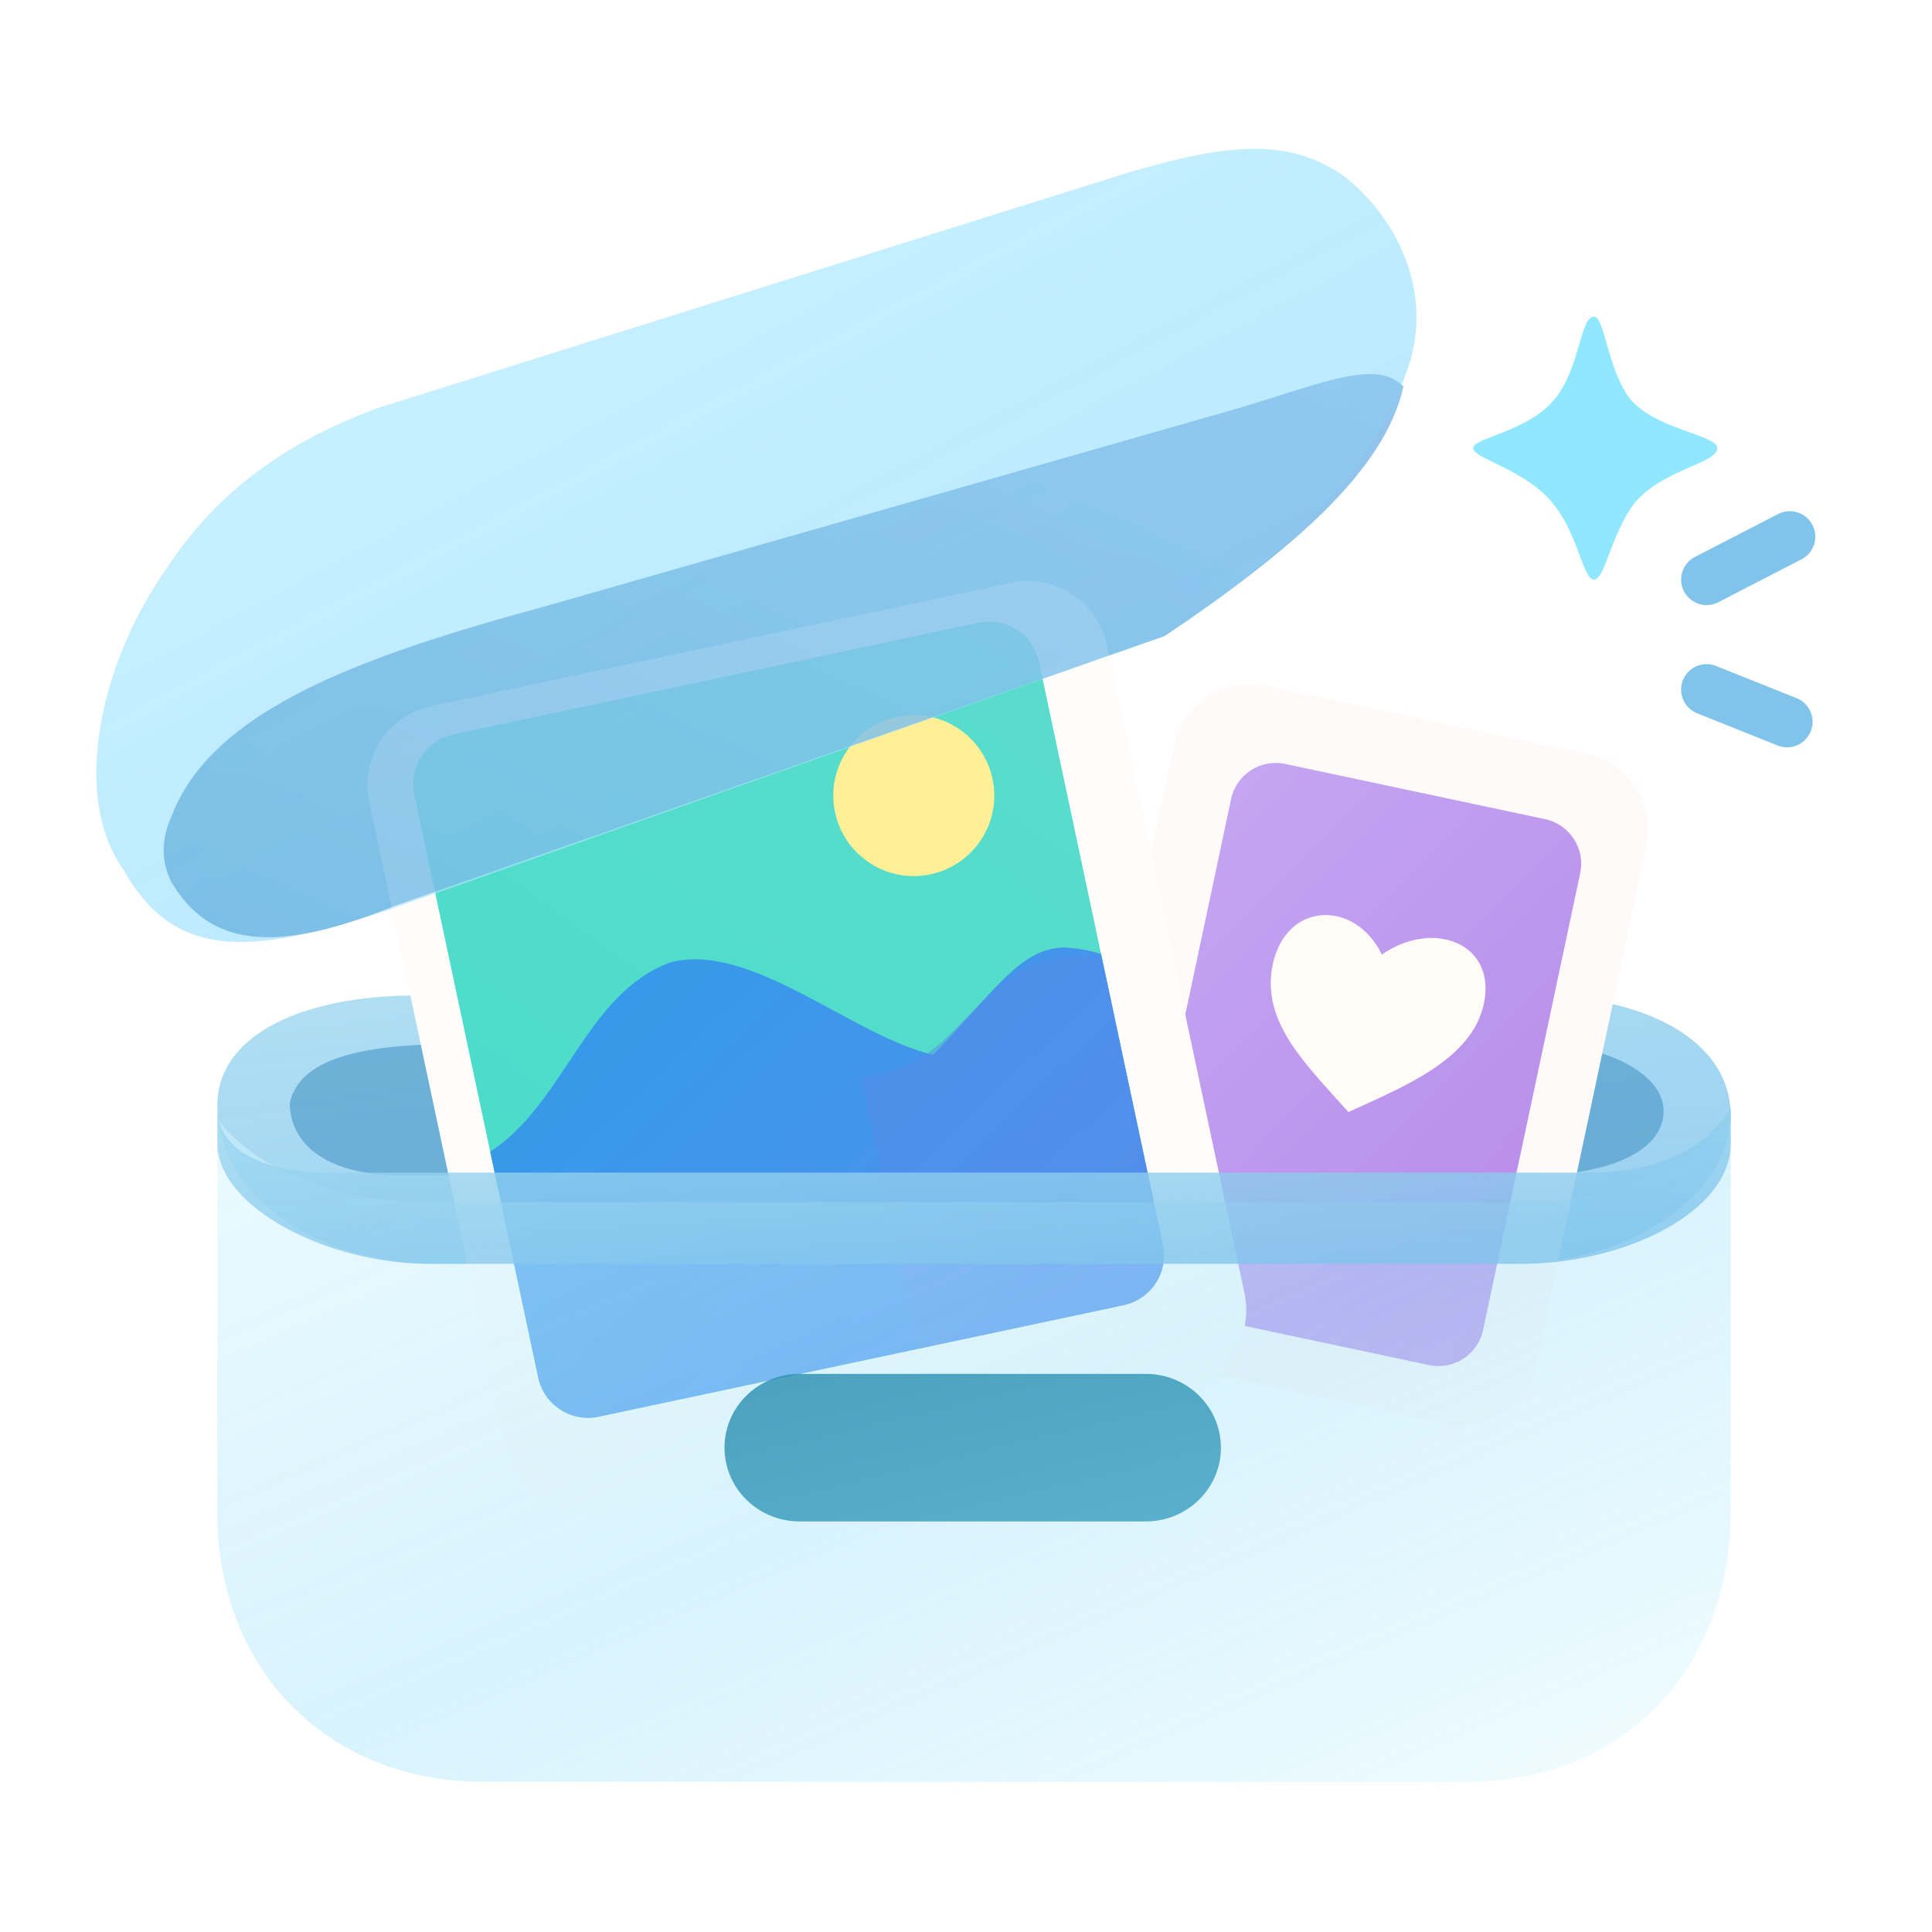
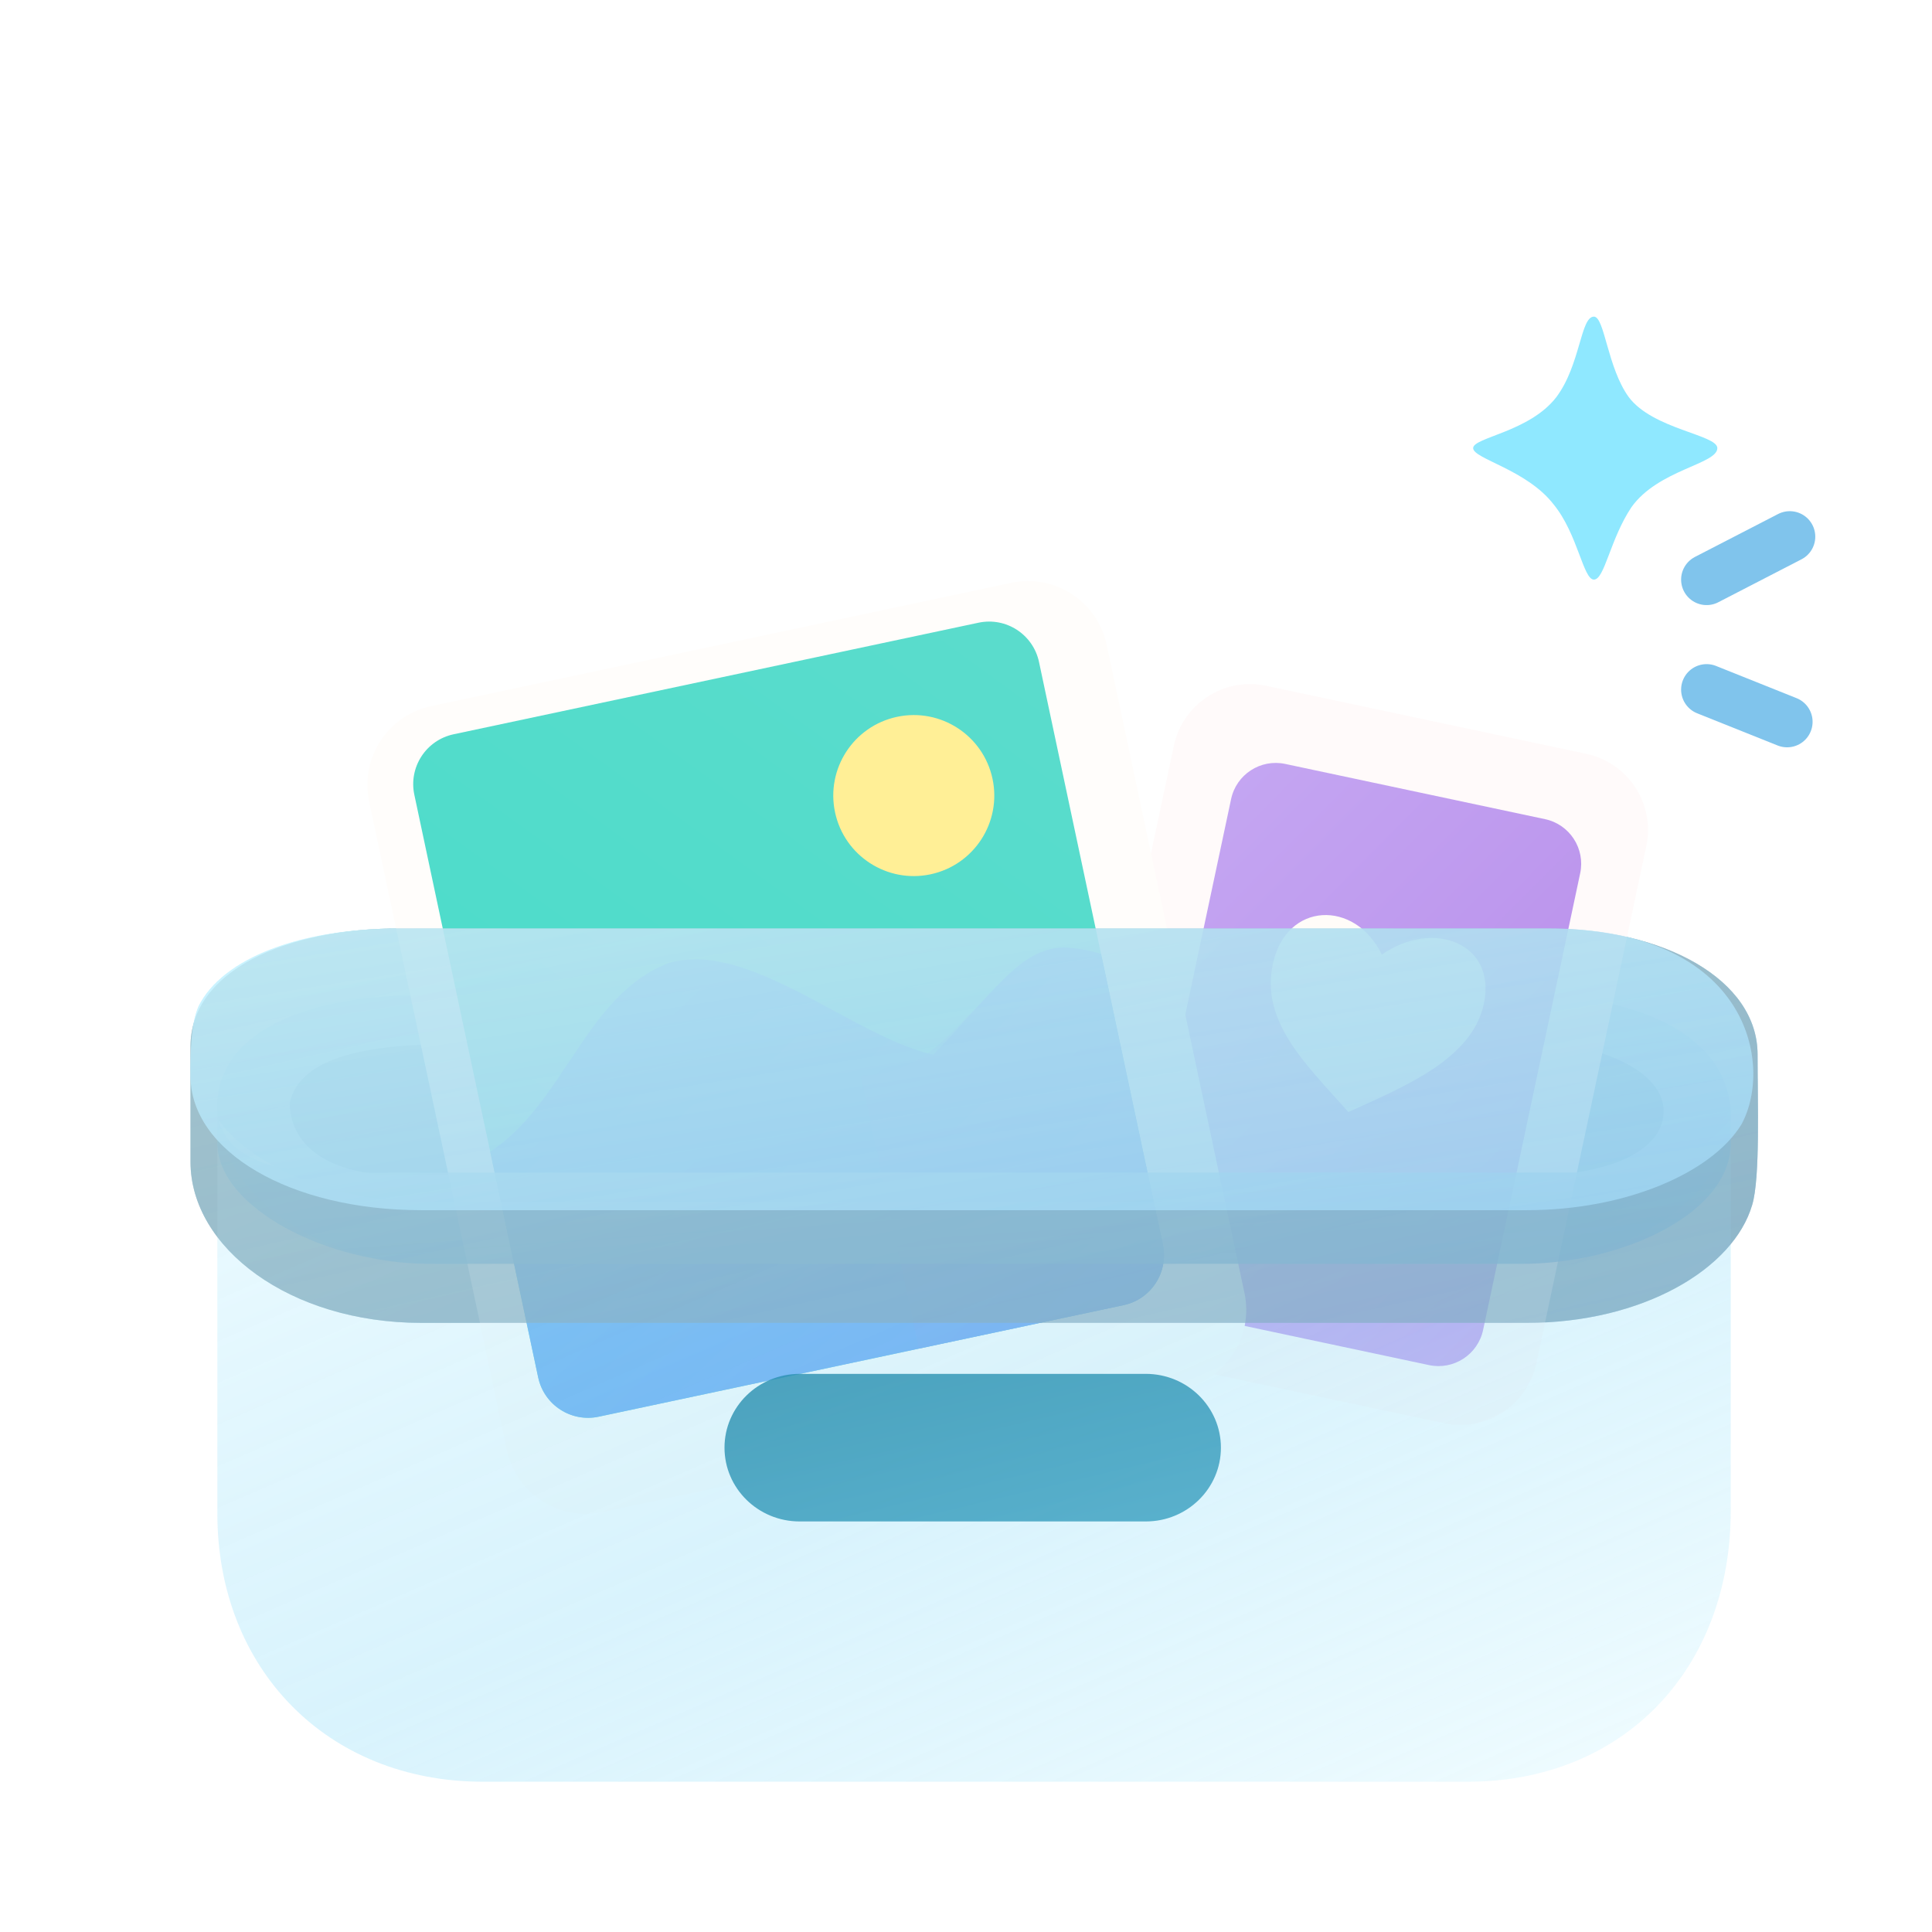
<svg xmlns="http://www.w3.org/2000/svg" viewBox="260 155 720 720" role="img" aria-label="Schuhkarton lädt">
  <defs>
    <linearGradient id="sk-lidTop" x1="0" y1="0" x2="0.9" y2="1">
      <stop stop-color="#c8f4ffb0" />
      <stop offset="1" stop-color="#a8e0ffa0" />
    </linearGradient>
    <linearGradient id="sk-lidInside" x1="0" y1="1" x2="1" y2="0">
      <stop stop-color="#5aa8d890" />
      <stop offset="1" stop-color="#7ab8e890" />
    </linearGradient>
    <linearGradient id="sk-rim" x1="0" y1="0" x2="0.7" y2="1">
      <stop stop-color="#9fd8f0d0" />
      <stop offset="1" stop-color="#80c4ecc8" />
    </linearGradient>
    <linearGradient id="sk-box" x1="0" y1="0" x2="1" y2="1">
      <stop stop-color="#d8f6ff80" />
      <stop offset="0.5" stop-color="#a8e4fa70" />
      <stop offset="1" stop-color="#e8fbff90" />
    </linearGradient>
    <linearGradient id="sk-slot" x1="0" y1="0" x2="0.8" y2="1">
      <stop stop-color="#2a8fb0d0" />
      <stop offset="1" stop-color="#3aa0c0d0" />
    </linearGradient>
    <linearGradient id="sk-sky" x1="0" y1="1" x2="1" y2="0">
      <stop stop-color="#48dcca" />
      <stop offset="1" stop-color="#5bdccc" />
    </linearGradient>
    <linearGradient id="sk-mountains" x1="0" y1="0" x2="1" y2="1">
      <stop stop-color="#329be8" />
      <stop offset="1" stop-color="#568eef" />
    </linearGradient>
    <linearGradient id="sk-heartBg" x1="0" y1="0" x2="1" y2="1">
      <stop stop-color="#c4a6f2" />
      <stop offset="1" stop-color="#b78ae9" />
    </linearGradient>
    <clipPath id="sk-scene">
      <rect x="429" y="405" width="238" height="260" rx="19" />
    </clipPath>
    <clipPath id="sk-inbox">
      <rect x="260" y="155" width="720" height="640" />
    </clipPath>
  </defs>
  <style>
-     .lid, .p1, .p2, .star, .rays { transform-box: fill-box; transform-origin: center; animation: 3.2s infinite both; }
-     .lid { animation-name: sk-lid; }
-     .lid-front { animation-name: sk-lid, sk-front; }
+     .p1, .p2, .star, .rays { transform-box: fill-box; transform-origin: center; animation: 3.2s infinite both; }
    .p1 { animation-name: sk-p1; }
    .p2 { animation-name: sk-p2; }
    .star { animation-name: sk-star; }
    .rays { animation-name: sk-rays; }
-     @keyframes sk-lid {
-       0%, 4% { transform: translate(82px, 172px) rotate(17.5deg) scale(1.13, 1); animation-timing-function: cubic-bezier(.2, .8, .3, 1.15); }
-       16%, 30% { transform: none; animation-timing-function: cubic-bezier(.5, 0, .4, 1); }
-       68%, 100% { transform: translate(82px, 172px) rotate(17.5deg) scale(1.13, 1); }
-     }
-     @keyframes sk-front { 0%, 6% { opacity: 1; } 7%, 62% { opacity: 0; } 63%, 100% { opacity: 1; } }
+     .lid-still { display: none; }
    @keyframes sk-p1 {
-       0%, 7% { transform: translateY(260px); animation-timing-function: cubic-bezier(.2, .8, .3, 1.2); }
-       20%, 36% { transform: none; animation-timing-function: ease-in; }
-       60%, 100% { transform: translateY(260px); }
+       0%, 9% { transform: translateY(260px); animation-timing-function: cubic-bezier(.2, .8, .3, 1.2); }
+       21%, 36% { transform: none; animation-timing-function: ease-in; }
+       56%, 100% { transform: translateY(260px); }
    }
    @keyframes sk-p2 {
-       0%, 10% { transform: translateY(240px); animation-timing-function: cubic-bezier(.2, .8, .3, 1.25); }
-       23%, 33% { transform: none; animation-timing-function: ease-in; }
-       57%, 100% { transform: translateY(240px); }
+       0%, 11% { transform: translateY(240px); animation-timing-function: cubic-bezier(.2, .8, .3, 1.25); }
+       24%, 33% { transform: none; animation-timing-function: ease-in; }
+       53%, 100% { transform: translateY(240px); }
    }
    @keyframes sk-star {
      0%, 17% { transform: scale(0) rotate(-90deg); opacity: 0; animation-timing-function: cubic-bezier(.2, .8, .3, 1.4); }
      26%, 34% { transform: none; opacity: 1; }
      44%, 100% { transform: scale(0) rotate(45deg); opacity: 0; }
    }
    @keyframes sk-rays {
      0%, 22% { transform: scale(.2); opacity: 0; animation-timing-function: ease-out; }
      29%, 34% { transform: none; opacity: 1; }
      42%, 100% { transform: scale(.2); opacity: 0; }
    }
-     @media (prefers-reduced-motion: reduce) { .lid, .p1, .p2, .star, .rays { animation: none; } .lid-front { display: none; } }
+     @media (prefers-reduced-motion: reduce) {
+       .p1, .p2, .star, .rays { animation: none; }
+       .lid-move { display: none; }
+       .lid-still { display: inline; }
+     }
  </style>
-   <g class="lid">
+   <g class="lid-still">
    <path fill="url(#sk-lidTop)" d="M306 479C286 451 298 401 322 367C339 341 363 321 401 307L672 222C719 207 740 207 760 220C781 236 795 265 784 294C773 326 745 359 694 392L408 493C357 510 326 515 306 479Z" />
    <path fill="url(#sk-lidInside)" d="M324 459C339 420 393 400 463 381L722 307C755 297 773 289 783 299C776 331 740 361 694 392L406 493C361 511 338 507 324 484C320 476 320 468 324 459Z" />
+   </g>
+   <g class="lid-move">
+     <g>
+       <animate attributeName="display" dur="3.2s" repeatCount="indefinite" calcMode="discrete" keyTimes="0;0.1;0.52" values="none;inline;none" />
+       <g id="sk-lidMove">
+         <path fill="url(#sk-lidTop)" d="M331 545C331 560 331 574 331 588C331 620 368 648 417 648C554.3 648 691.7 648 829 648C872 648 906 628 913 604C916 594 915 566 915 548C915 520 880 501 837 501C694.3 501 551.7 501 409 501C366 501 331 517 331 545Z">
+           <animate attributeName="d" dur="3.2s" repeatCount="indefinite" calcMode="spline" keyTimes="0;0.04;0.1;0.19;0.31;0.52;0.66;1" keySplines="0 0 1 1;.4 0 1 .8;0 .3 .3 1;0 0 1 1;.45 0 .8 .55;.2 .45 .4 1;0 0 1 1" values="M331 545C331 560 331 574 331 588C331 620 368 648 417 648C554.3 648 691.7 648 829 648C872 648 906 628 913 604C916 594 915 566 915 548C915 520 880 501 837 501C694.3 501 551.7 501 409 501C366 501 331 517 331 545Z;M331 545C331 560 331 574 331 588C331 620 368 648 417 648C554.3 648 691.7 648 829 648C872 648 906 628 913 604C916 594 915 566 915 548C915 520 880 501 837 501C694.3 501 551.7 501 409 501C366 501 331 517 331 545Z;M331 503.6C331 505.4 331 507.1 331 508.8C331 512.6 368 516 417 516C554.3 516 691.7 516 829 516C872 516 906 513.6 913 510.7C916 509.5 915 506.2 915 504C915 500.6 880 498.4 837 498.4C694.3 498.4 551.7 498.4 409 498.4C366 498.4 331 500.3 331 503.6Z;M306 479C286 451 298 401 322 367C339 341 363 321 401 307C491.3 278.7 581.7 250.3 672 222C719 207 740 207 760 220C781 236 795 265 784 294C773 326 745 359 694 392C598.7 425.7 503.3 459.3 408 493C357 510 326 515 306 479Z;M306 479C286 451 298 401 322 367C339 341 363 321 401 307C491.3 278.7 581.7 250.3 672 222C719 207 740 207 760 220C781 236 795 265 784 294C773 326 745 359 694 392C598.7 425.7 503.3 459.3 408 493C357 510 326 515 306 479Z;M331 503.6C331 505.4 331 507.1 331 508.8C331 512.6 368 516 417 516C554.3 516 691.7 516 829 516C872 516 906 513.6 913 510.7C916 509.5 915 506.2 915 504C915 500.6 880 498.4 837 498.4C694.3 498.4 551.7 498.4 409 498.4C366 498.4 331 500.3 331 503.6Z;M331 545C331 560 331 574 331 588C331 620 368 648 417 648C554.3 648 691.7 648 829 648C872 648 906 628 913 604C916 594 915 566 915 548C915 520 880 501 837 501C694.3 501 551.7 501 409 501C366 501 331 517 331 545Z;M331 545C331 560 331 574 331 588C331 620 368 648 417 648C554.3 648 691.7 648 829 648C872 648 906 628 913 604C916 594 915 566 915 548C915 520 880 501 837 501C694.3 501 551.7 501 409 501C366 501 331 517 331 545Z" />
+         </path>
+         <path fill="#000" opacity=".16" d="M331 545C331 560 331 574 331 588C331 620 368 648 417 648C554.3 648 691.7 648 829 648C872 648 906 628 913 604C916 594 915 566 915 548C915 520 880 501 837 501C694.3 501 551.7 501 409 501C366 501 331 517 331 545Z">
+           <animate attributeName="d" dur="3.2s" repeatCount="indefinite" calcMode="spline" keyTimes="0;0.04;0.1;0.19;0.31;0.52;0.66;1" keySplines="0 0 1 1;.4 0 1 .8;0 .3 .3 1;0 0 1 1;.45 0 .8 .55;.2 .45 .4 1;0 0 1 1" values="M331 545C331 560 331 574 331 588C331 620 368 648 417 648C554.3 648 691.7 648 829 648C872 648 906 628 913 604C916 594 915 566 915 548C915 520 880 501 837 501C694.3 501 551.7 501 409 501C366 501 331 517 331 545Z;M331 545C331 560 331 574 331 588C331 620 368 648 417 648C554.3 648 691.7 648 829 648C872 648 906 628 913 604C916 594 915 566 915 548C915 520 880 501 837 501C694.3 501 551.7 501 409 501C366 501 331 517 331 545Z;M331 503.6C331 505.4 331 507.1 331 508.8C331 512.6 368 516 417 516C554.3 516 691.7 516 829 516C872 516 906 513.6 913 510.7C916 509.5 915 506.2 915 504C915 500.6 880 498.4 837 498.4C694.3 498.4 551.7 498.4 409 498.4C366 498.4 331 500.3 331 503.6Z;M306 479C286 451 298 401 322 367C339 341 363 321 401 307C491.3 278.7 581.7 250.3 672 222C719 207 740 207 760 220C781 236 795 265 784 294C773 326 745 359 694 392C598.7 425.7 503.3 459.3 408 493C357 510 326 515 306 479Z;M306 479C286 451 298 401 322 367C339 341 363 321 401 307C491.3 278.7 581.7 250.3 672 222C719 207 740 207 760 220C781 236 795 265 784 294C773 326 745 359 694 392C598.7 425.7 503.3 459.3 408 493C357 510 326 515 306 479Z;M331 503.6C331 505.4 331 507.1 331 508.8C331 512.6 368 516 417 516C554.3 516 691.7 516 829 516C872 516 906 513.6 913 510.7C916 509.5 915 506.2 915 504C915 500.6 880 498.4 837 498.4C694.3 498.4 551.7 498.4 409 498.4C366 498.4 331 500.3 331 503.6Z;M331 545C331 560 331 574 331 588C331 620 368 648 417 648C554.3 648 691.7 648 829 648C872 648 906 628 913 604C916 594 915 566 915 548C915 520 880 501 837 501C694.3 501 551.7 501 409 501C366 501 331 517 331 545Z;M331 545C331 560 331 574 331 588C331 620 368 648 417 648C554.3 648 691.7 648 829 648C872 648 906 628 913 604C916 594 915 566 915 548C915 520 880 501 837 501C694.3 501 551.7 501 409 501C366 501 331 517 331 545Z" />
+           <animate attributeName="opacity" dur="3.2s" repeatCount="indefinite" keyTimes="0;0.1;0.19;0.31;0.52;1" values=".16;.16;0;0;.16;.16" />
+         </path>
+         <path fill="url(#sk-lidTop)" d="M331 556C331 584 368 606 417 606C554.3 606 691.7 606 829 606C866 606 898 592 909 574C921 552 912 501 837 501C694.3 501 551.7 501 409 501C372 501 343 512 334 530C331 537 331 547 331 556Z">
+           <animate attributeName="d" dur="3.2s" repeatCount="indefinite" calcMode="spline" keyTimes="0;0.04;0.1;0.19;0.31;0.52;0.66;1" keySplines="0 0 1 1;.4 0 1 .8;0 .3 .3 1;0 0 1 1;.45 0 .8 .55;.2 .45 .4 1;0 0 1 1" values="M331 556C331 584 368 606 417 606C554.3 606 691.7 606 829 606C866 606 898 592 909 574C921 552 912 501 837 501C694.3 501 551.7 501 409 501C372 501 343 512 334 530C331 537 331 547 331 556Z;M331 556C331 584 368 606 417 606C554.3 606 691.7 606 829 606C866 606 898 592 909 574C921 552 912 501 837 501C694.3 501 551.7 501 409 501C372 501 343 512 334 530C331 537 331 547 331 556Z;M331 499.7C331 500.6 368 501.2 417 501.2C554.3 501.2 691.7 501.2 829 501.2C866 501.2 898 500.8 909 500.3C921 499.6 912 498.1 837 498.1C694.3 498.1 551.7 498.1 409 498.1C372 498.1 343 498.4 334 499C331 499.2 331 499.5 331 499.7Z;M324 459C339 420 393 400 463 381C549.3 356.3 635.7 331.7 722 307C755 297 773 289 783 299C776 331 740 361 694 392C598 425.7 502 459.3 406 493C361 511 338 507 324 484C320 476 320 468 324 459Z;M324 459C339 420 393 400 463 381C549.3 356.3 635.7 331.7 722 307C755 297 773 289 783 299C776 331 740 361 694 392C598 425.7 502 459.3 406 493C361 511 338 507 324 484C320 476 320 468 324 459Z;M331 499.7C331 500.6 368 501.2 417 501.2C554.3 501.2 691.7 501.2 829 501.2C866 501.2 898 500.8 909 500.3C921 499.6 912 498.1 837 498.1C694.3 498.1 551.7 498.1 409 498.1C372 498.1 343 498.4 334 499C331 499.2 331 499.5 331 499.7Z;M331 556C331 584 368 606 417 606C554.3 606 691.7 606 829 606C866 606 898 592 909 574C921 552 912 501 837 501C694.3 501 551.7 501 409 501C372 501 343 512 334 530C331 537 331 547 331 556Z;M331 556C331 584 368 606 417 606C554.3 606 691.7 606 829 606C866 606 898 592 909 574C921 552 912 501 837 501C694.3 501 551.7 501 409 501C372 501 343 512 334 530C331 537 331 547 331 556Z" />
+           <animate attributeName="visibility" dur="3.2s" repeatCount="indefinite" calcMode="discrete" keyTimes="0;0.1;0.52" values="visible;hidden;visible" />
+         </path>
+         <path fill="url(#sk-lidInside)" d="M331 556C331 584 368 606 417 606C554.3 606 691.7 606 829 606C866 606 898 592 909 574C921 552 912 501 837 501C694.3 501 551.7 501 409 501C372 501 343 512 334 530C331 537 331 547 331 556Z" visibility="hidden">
+           <animate attributeName="d" dur="3.2s" repeatCount="indefinite" calcMode="spline" keyTimes="0;0.04;0.1;0.19;0.31;0.52;0.66;1" keySplines="0 0 1 1;.4 0 1 .8;0 .3 .3 1;0 0 1 1;.45 0 .8 .55;.2 .45 .4 1;0 0 1 1" values="M331 556C331 584 368 606 417 606C554.3 606 691.7 606 829 606C866 606 898 592 909 574C921 552 912 501 837 501C694.3 501 551.7 501 409 501C372 501 343 512 334 530C331 537 331 547 331 556Z;M331 556C331 584 368 606 417 606C554.3 606 691.7 606 829 606C866 606 898 592 909 574C921 552 912 501 837 501C694.3 501 551.7 501 409 501C372 501 343 512 334 530C331 537 331 547 331 556Z;M331 499.7C331 500.6 368 501.2 417 501.2C554.3 501.2 691.7 501.2 829 501.2C866 501.2 898 500.8 909 500.3C921 499.6 912 498.1 837 498.1C694.3 498.1 551.7 498.1 409 498.1C372 498.1 343 498.4 334 499C331 499.2 331 499.5 331 499.7Z;M324 459C339 420 393 400 463 381C549.3 356.3 635.7 331.7 722 307C755 297 773 289 783 299C776 331 740 361 694 392C598 425.7 502 459.3 406 493C361 511 338 507 324 484C320 476 320 468 324 459Z;M324 459C339 420 393 400 463 381C549.3 356.3 635.7 331.7 722 307C755 297 773 289 783 299C776 331 740 361 694 392C598 425.7 502 459.3 406 493C361 511 338 507 324 484C320 476 320 468 324 459Z;M331 499.7C331 500.6 368 501.2 417 501.2C554.3 501.2 691.7 501.2 829 501.2C866 501.2 898 500.8 909 500.3C921 499.6 912 498.1 837 498.1C694.3 498.1 551.7 498.1 409 498.1C372 498.1 343 498.4 334 499C331 499.2 331 499.5 331 499.7Z;M331 556C331 584 368 606 417 606C554.3 606 691.7 606 829 606C866 606 898 592 909 574C921 552 912 501 837 501C694.3 501 551.7 501 409 501C372 501 343 512 334 530C331 537 331 547 331 556Z;M331 556C331 584 368 606 417 606C554.3 606 691.7 606 829 606C866 606 898 592 909 574C921 552 912 501 837 501C694.3 501 551.7 501 409 501C372 501 343 512 334 530C331 537 331 547 331 556Z" />
+           <animate attributeName="visibility" dur="3.2s" repeatCount="indefinite" calcMode="discrete" keyTimes="0;0.1;0.52" values="hidden;visible;hidden" />
+         </path>
+       </g>
+     </g>
  </g>
  <path fill="url(#sk-rim)" d="M341 567C341 540 374 526 415 526H831C872 526 905 542 905 571C905 598 870 626 823 626H423C376 626 341 599 341 567Z" />
  <path fill="#4a98c8a0" d="M368 566C372 548 399 544 432 544H833C858 544 880 555 880 569C880 583 862 592 835 593H406C381 592 368 581 368 566Z" />
  <g clip-path="url(#sk-inbox)">
    <g class="p2">
      <g transform="rotate(12 771 515)">
        <rect x="682" y="421" width="180" height="255" rx="29" fill="#fffafa" />
        <rect x="707" y="448" width="133" height="208" rx="17" fill="url(#sk-heartBg)" />
        <path fill="#fffcf8" d="M774 510C760 492 735 498 735 522C735 544 755 556 774 570C793 556 815 541 815 520C815 497 790 493 774 510Z" />
      </g>
    </g>
    <g class="p1">
      <g transform="rotate(-12 551 507)">
        <rect x="412" y="393" width="281" height="307" rx="30" fill="#fffdfb" />
        <g clip-path="url(#sk-scene)">
          <rect x="429" y="405" width="238" height="260" rx="19" fill="url(#sk-sky)" />
          <circle cx="611" cy="463" r="30" fill="#ffef96" />
          <path fill="url(#sk-mountains)" d="M429 560C460 548 476 510 509 505C540 503 570 546 598 559C626 540 638 527 654 530C681 537 696 564 712 572L712 678H429Z" />
          <path fill="#558cea" opacity="0.5" d="M570 561C604 568 619 532 651 533C678 535 699 564 712 576V678H570Z" />
        </g>
      </g>
    </g>
  </g>
  <path fill="url(#sk-box)" d="M341 572C356 592 388 603 419 603H827C862 603 891 589 905 572V718C905 777 865 819 807 819H440C382 819 341 777 341 719Z" />
  <path fill="url(#sk-rim)" d="M341 568C341 583 357 592 383 592H855C881 591 896 582 905 568V581C905 607 865 626 827 626H420C382 626 341 605 341 581Z" />
  <rect x="530" y="667" width="185" height="55" rx="28" fill="url(#sk-slot)" />
  <path class="star" fill="#8fe8ff" d="M854 273C858 273 859 292 867 303C876 315 900 317 900 322C900 328 878 330 868 344C860 356 858 371 854 371C850 371 848 354 839 343C829 330 809 326 809 322C809 318 830 316 840 303C849 291 849 273 854 273Z" />
  <path class="rays" d="M896 371L927 355M896 412L926 424" fill="none" stroke="#80c4ec" stroke-width="19" stroke-linecap="round" />
-   <g class="lid lid-front">
-     <path fill="url(#sk-lidTop)" d="M306 479C286 451 298 401 322 367C339 341 363 321 401 307L672 222C719 207 740 207 760 220C781 236 795 265 784 294C773 326 745 359 694 392L408 493C357 510 326 515 306 479Z" />
-     <path fill="url(#sk-lidInside)" d="M324 459C339 420 393 400 463 381L722 307C755 297 773 289 783 299C776 331 740 361 694 392L406 493C361 511 338 507 324 484C320 476 320 468 324 459Z" />
+   <g class="lid-move">
+     <g>
+       <animate attributeName="display" dur="3.2s" repeatCount="indefinite" calcMode="discrete" keyTimes="0;0.1;0.52" values="inline;none;inline" />
+       <use href="#sk-lidMove" />
+     </g>
  </g>
</svg>
